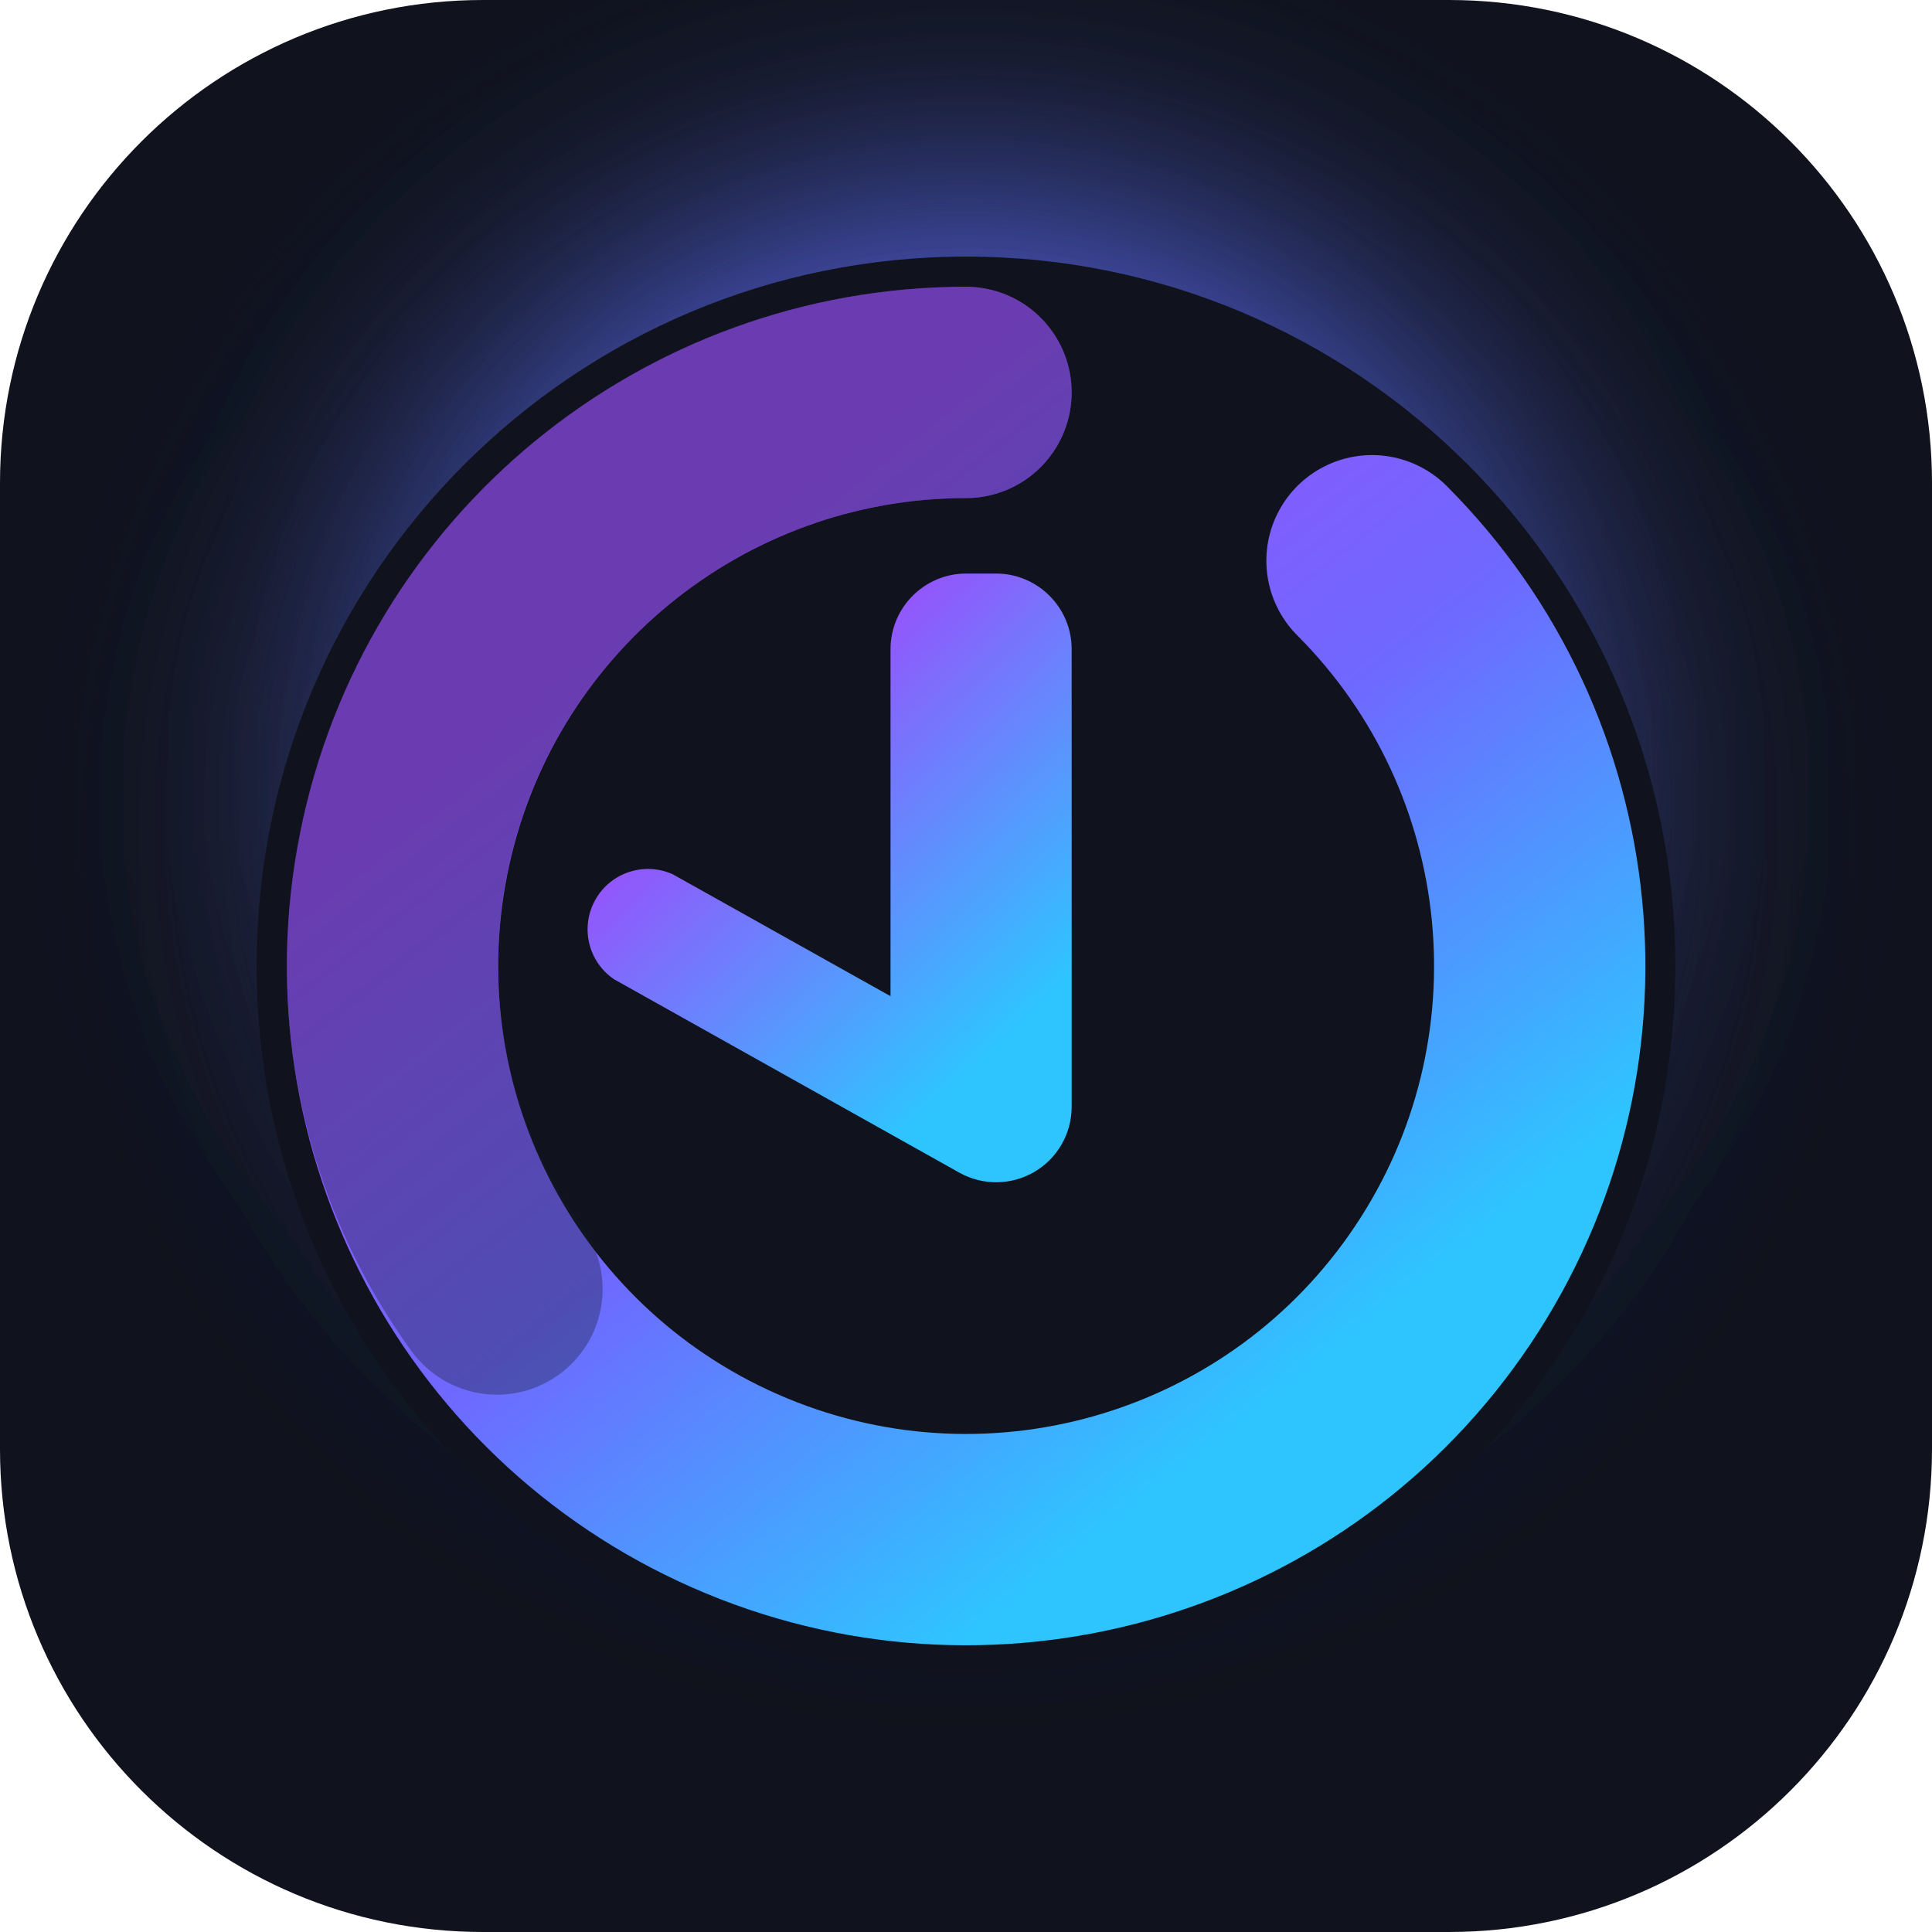
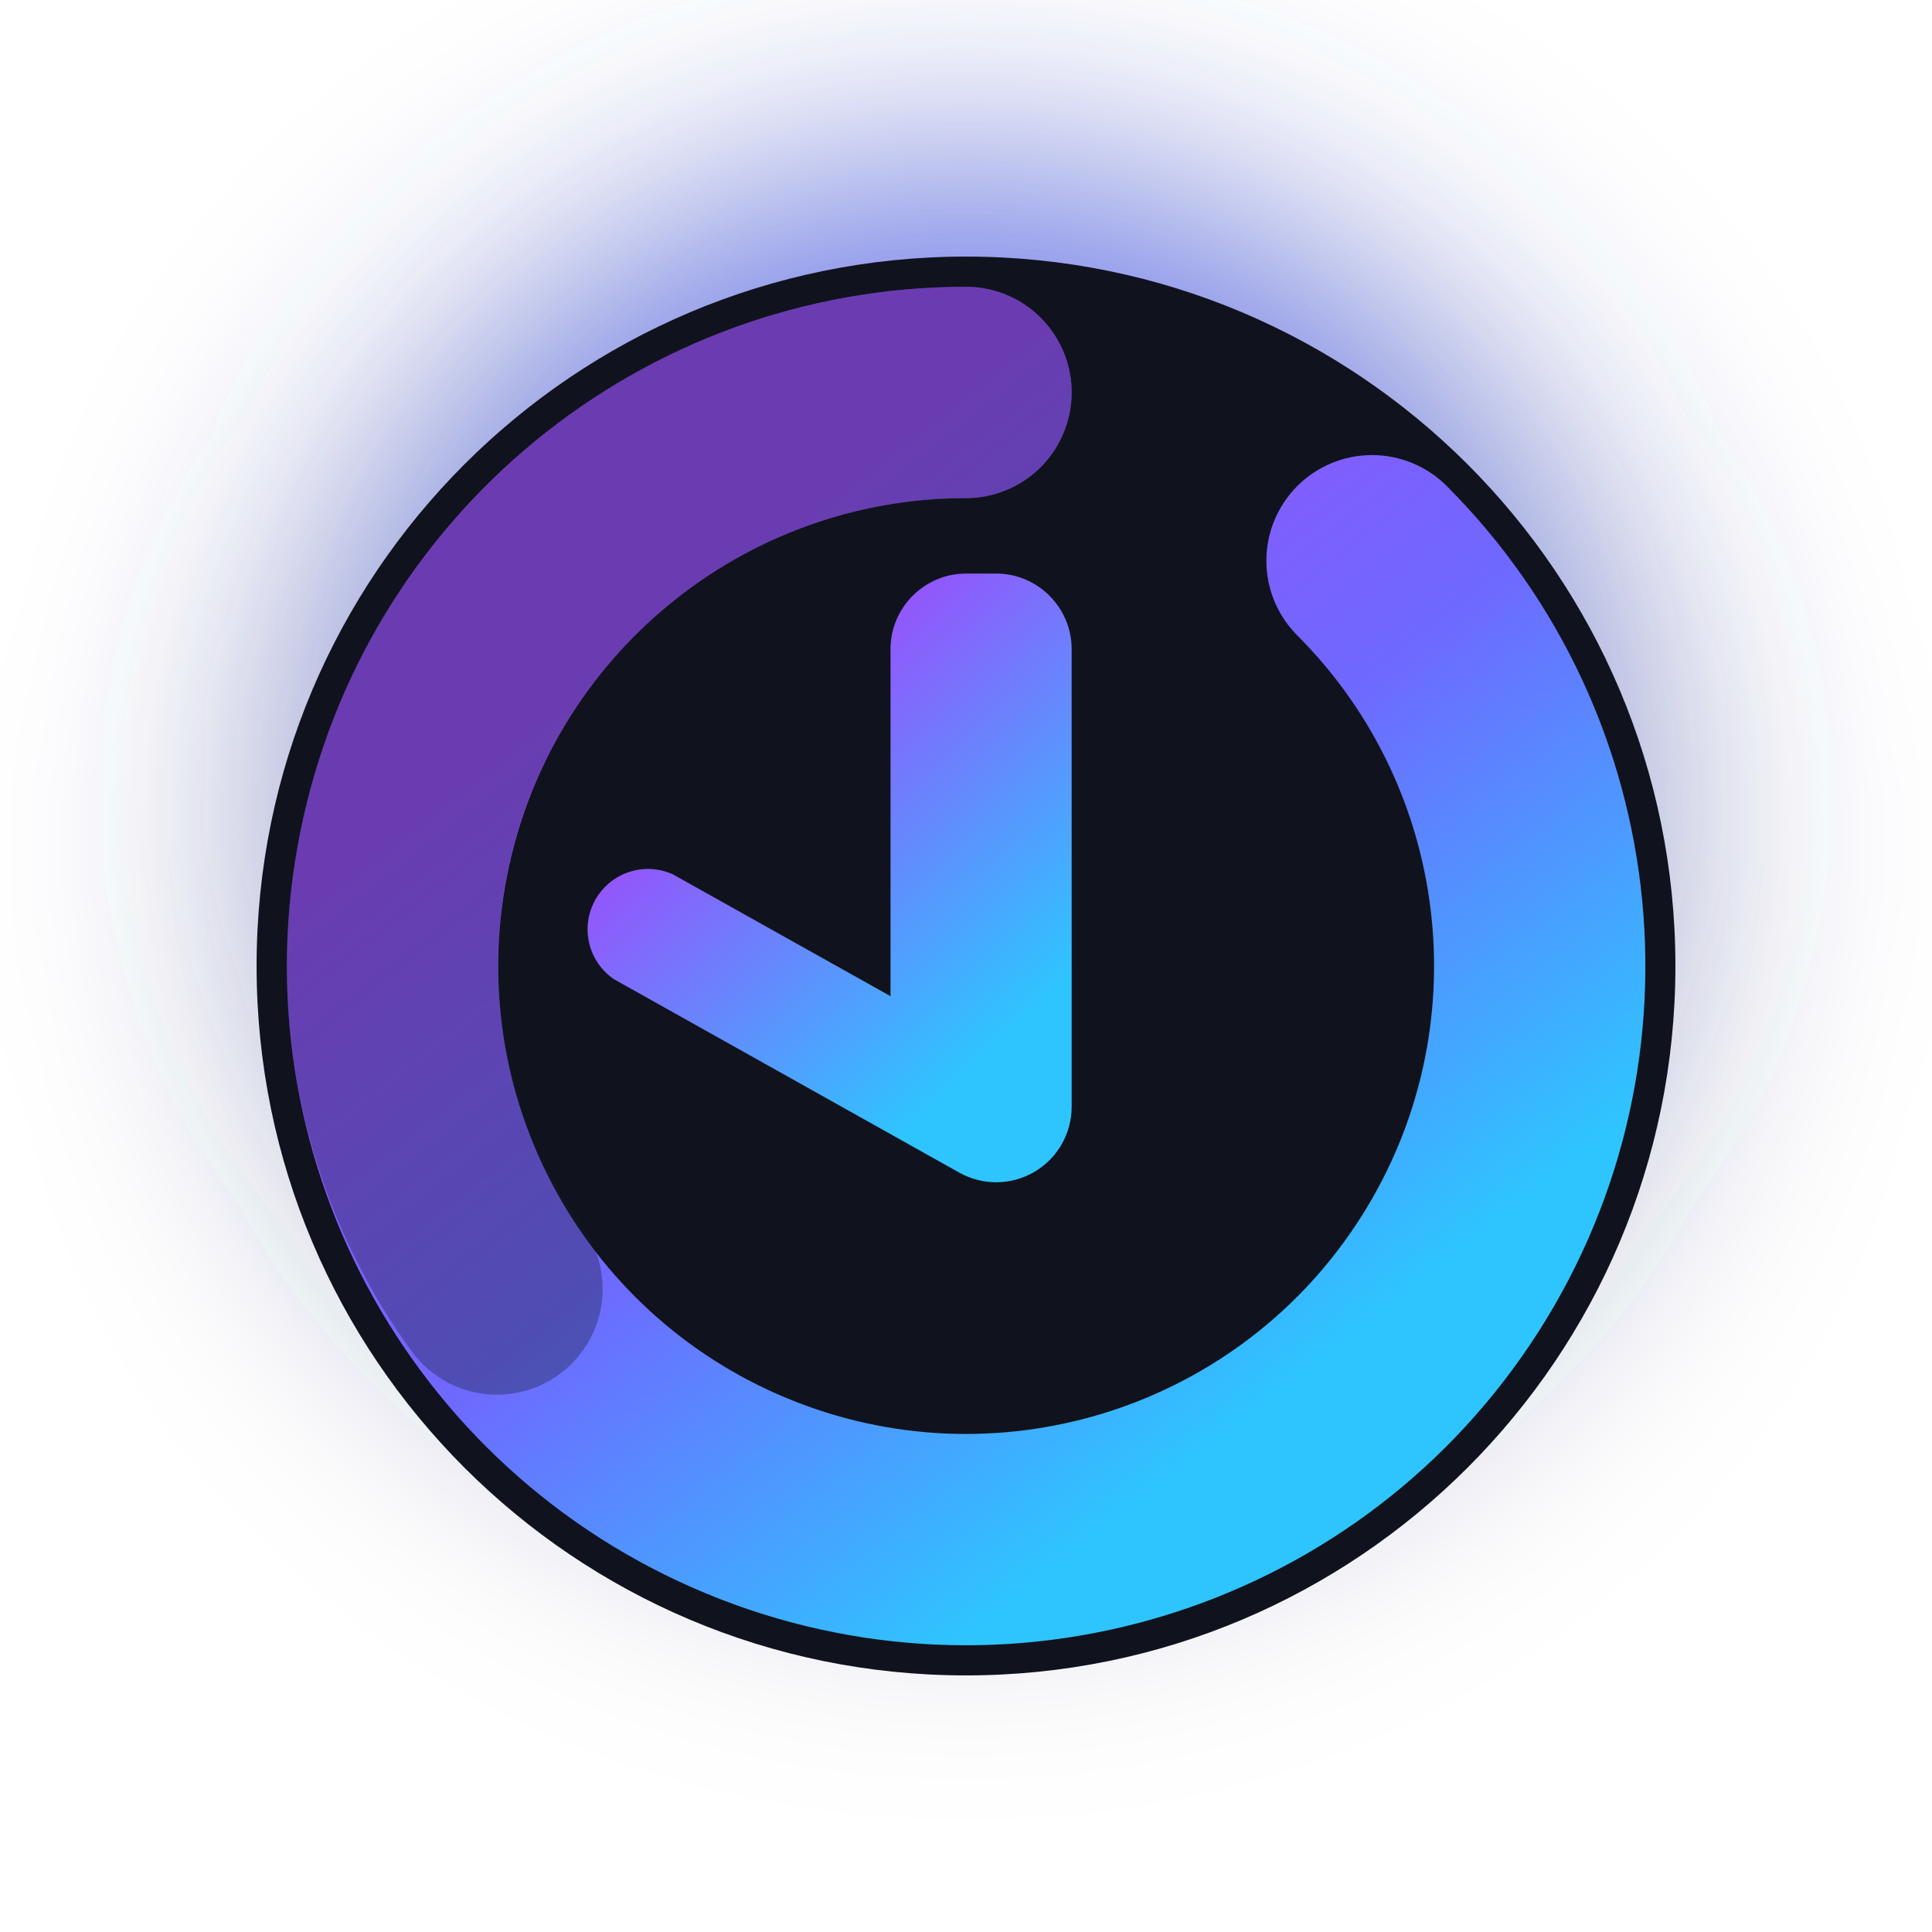
<svg xmlns="http://www.w3.org/2000/svg" viewBox="0 0 512 512" role="img" aria-label="Chrona logo">
  <defs>
    <radialGradient id="chrona-glow" cx="50%" cy="40%" r="60%">
      <stop offset="0%" stop-color="#9a4efb" stop-opacity="0.95" />
      <stop offset="45%" stop-color="#5a6ffb" stop-opacity="0.88" />
      <stop offset="100%" stop-color="#1b1f2f" stop-opacity="0.05" />
    </radialGradient>
    <linearGradient id="chrona-ring" x1="25%" y1="15%" x2="80%" y2="85%">
      <stop offset="0%" stop-color="#9a4efb" />
      <stop offset="50%" stop-color="#6f68ff" />
      <stop offset="100%" stop-color="#2ec5ff" />
    </linearGradient>
    <linearGradient id="chrona-hand" x1="30%" y1="25%" x2="75%" y2="85%">
      <stop offset="0%" stop-color="#9a4efb" />
      <stop offset="100%" stop-color="#2ec5ff" />
    </linearGradient>
    <filter id="chrona-soft-glow" x="-40%" y="-40%" width="180%" height="180%">
      <feGaussianBlur in="SourceGraphic" stdDeviation="32" result="blur" />
    </filter>
  </defs>
-   <rect width="512" height="512" rx="128" fill="#10131d" />
  <g filter="url(#chrona-soft-glow)">
    <circle cx="256" cy="232" r="192" fill="url(#chrona-glow)" />
  </g>
  <circle cx="256" cy="256" r="188" fill="#10131d" />
  <path d="M256 104a152 152 0 1 0 107.6 44.6" fill="none" stroke="url(#chrona-ring)" stroke-width="56" stroke-linecap="round" />
  <path d="M256 104a152 152 0 0 0-152 152c0 32 10.3 61.6 27.7 85.6" fill="none" stroke="#151929" stroke-width="56" stroke-linecap="round" opacity="0.35" />
  <path d="M256 152c-11 0-20 9-20 20v92l-57.7-32.3a16 16 0 0 0-15.6 27.8l91.6 51.3a20 20 0 0 0 29.7-17.4V172c0-11-9-20-20-20z" fill="url(#chrona-hand)" />
</svg>
